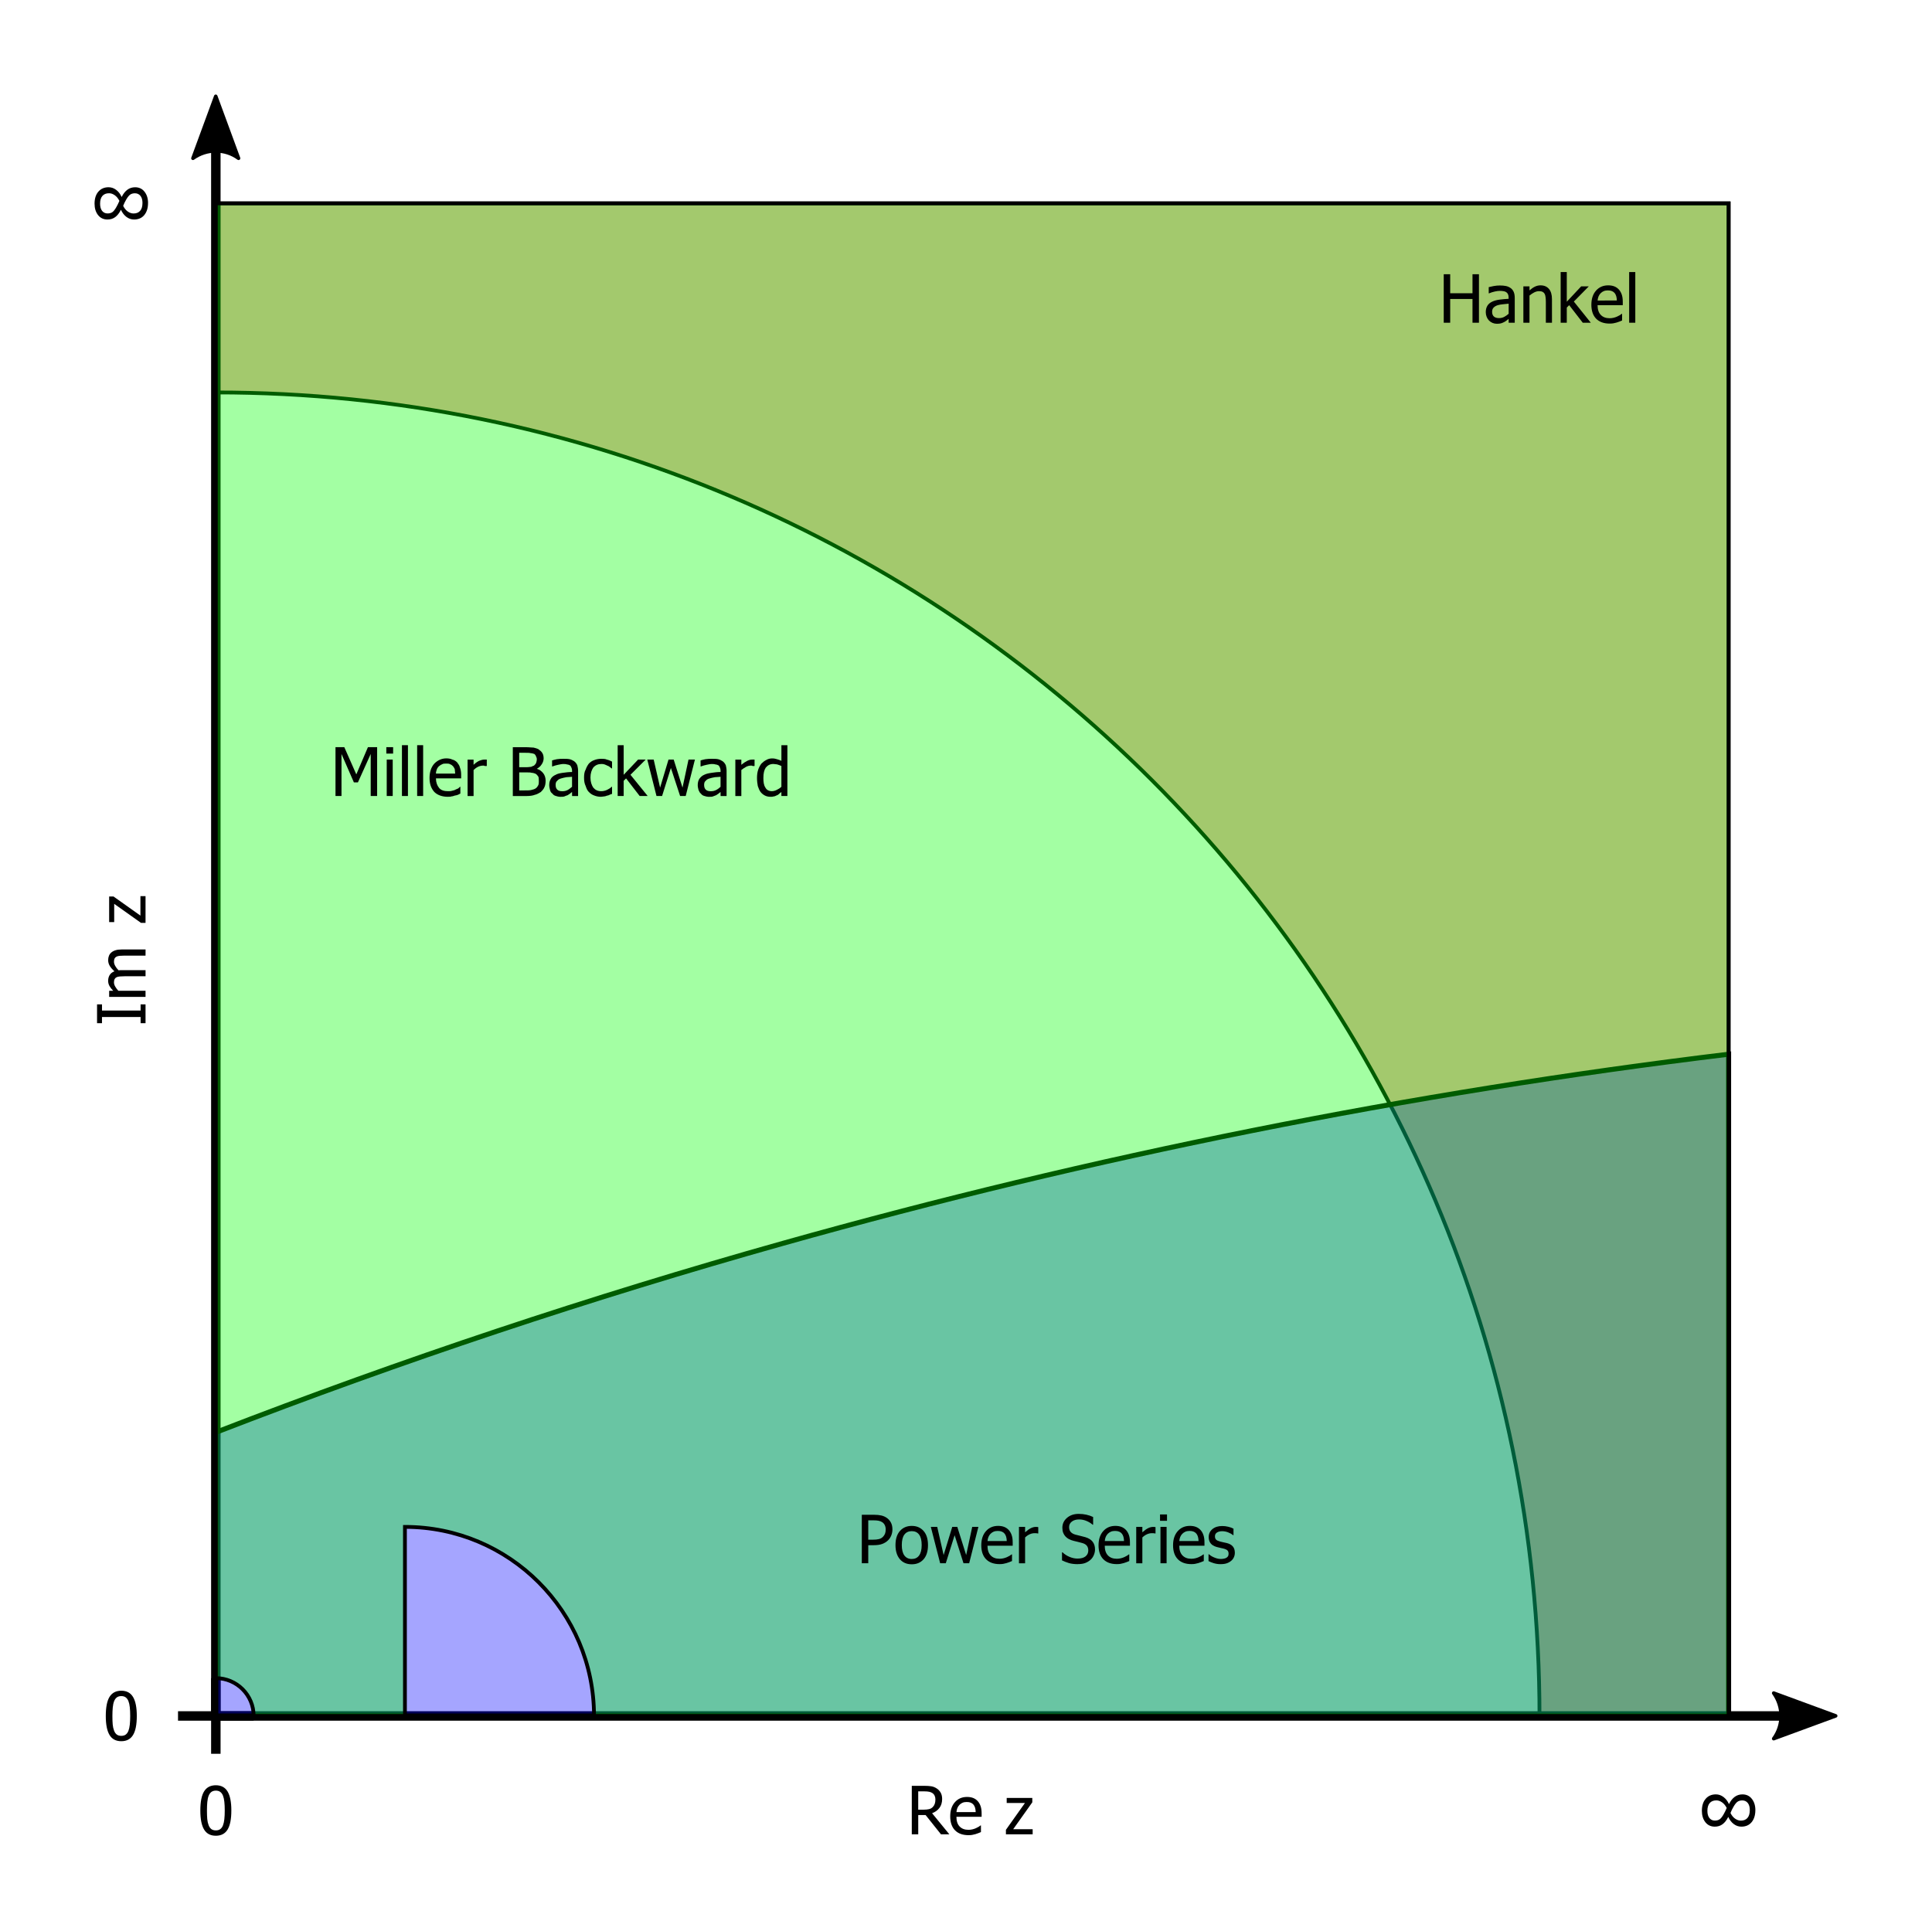
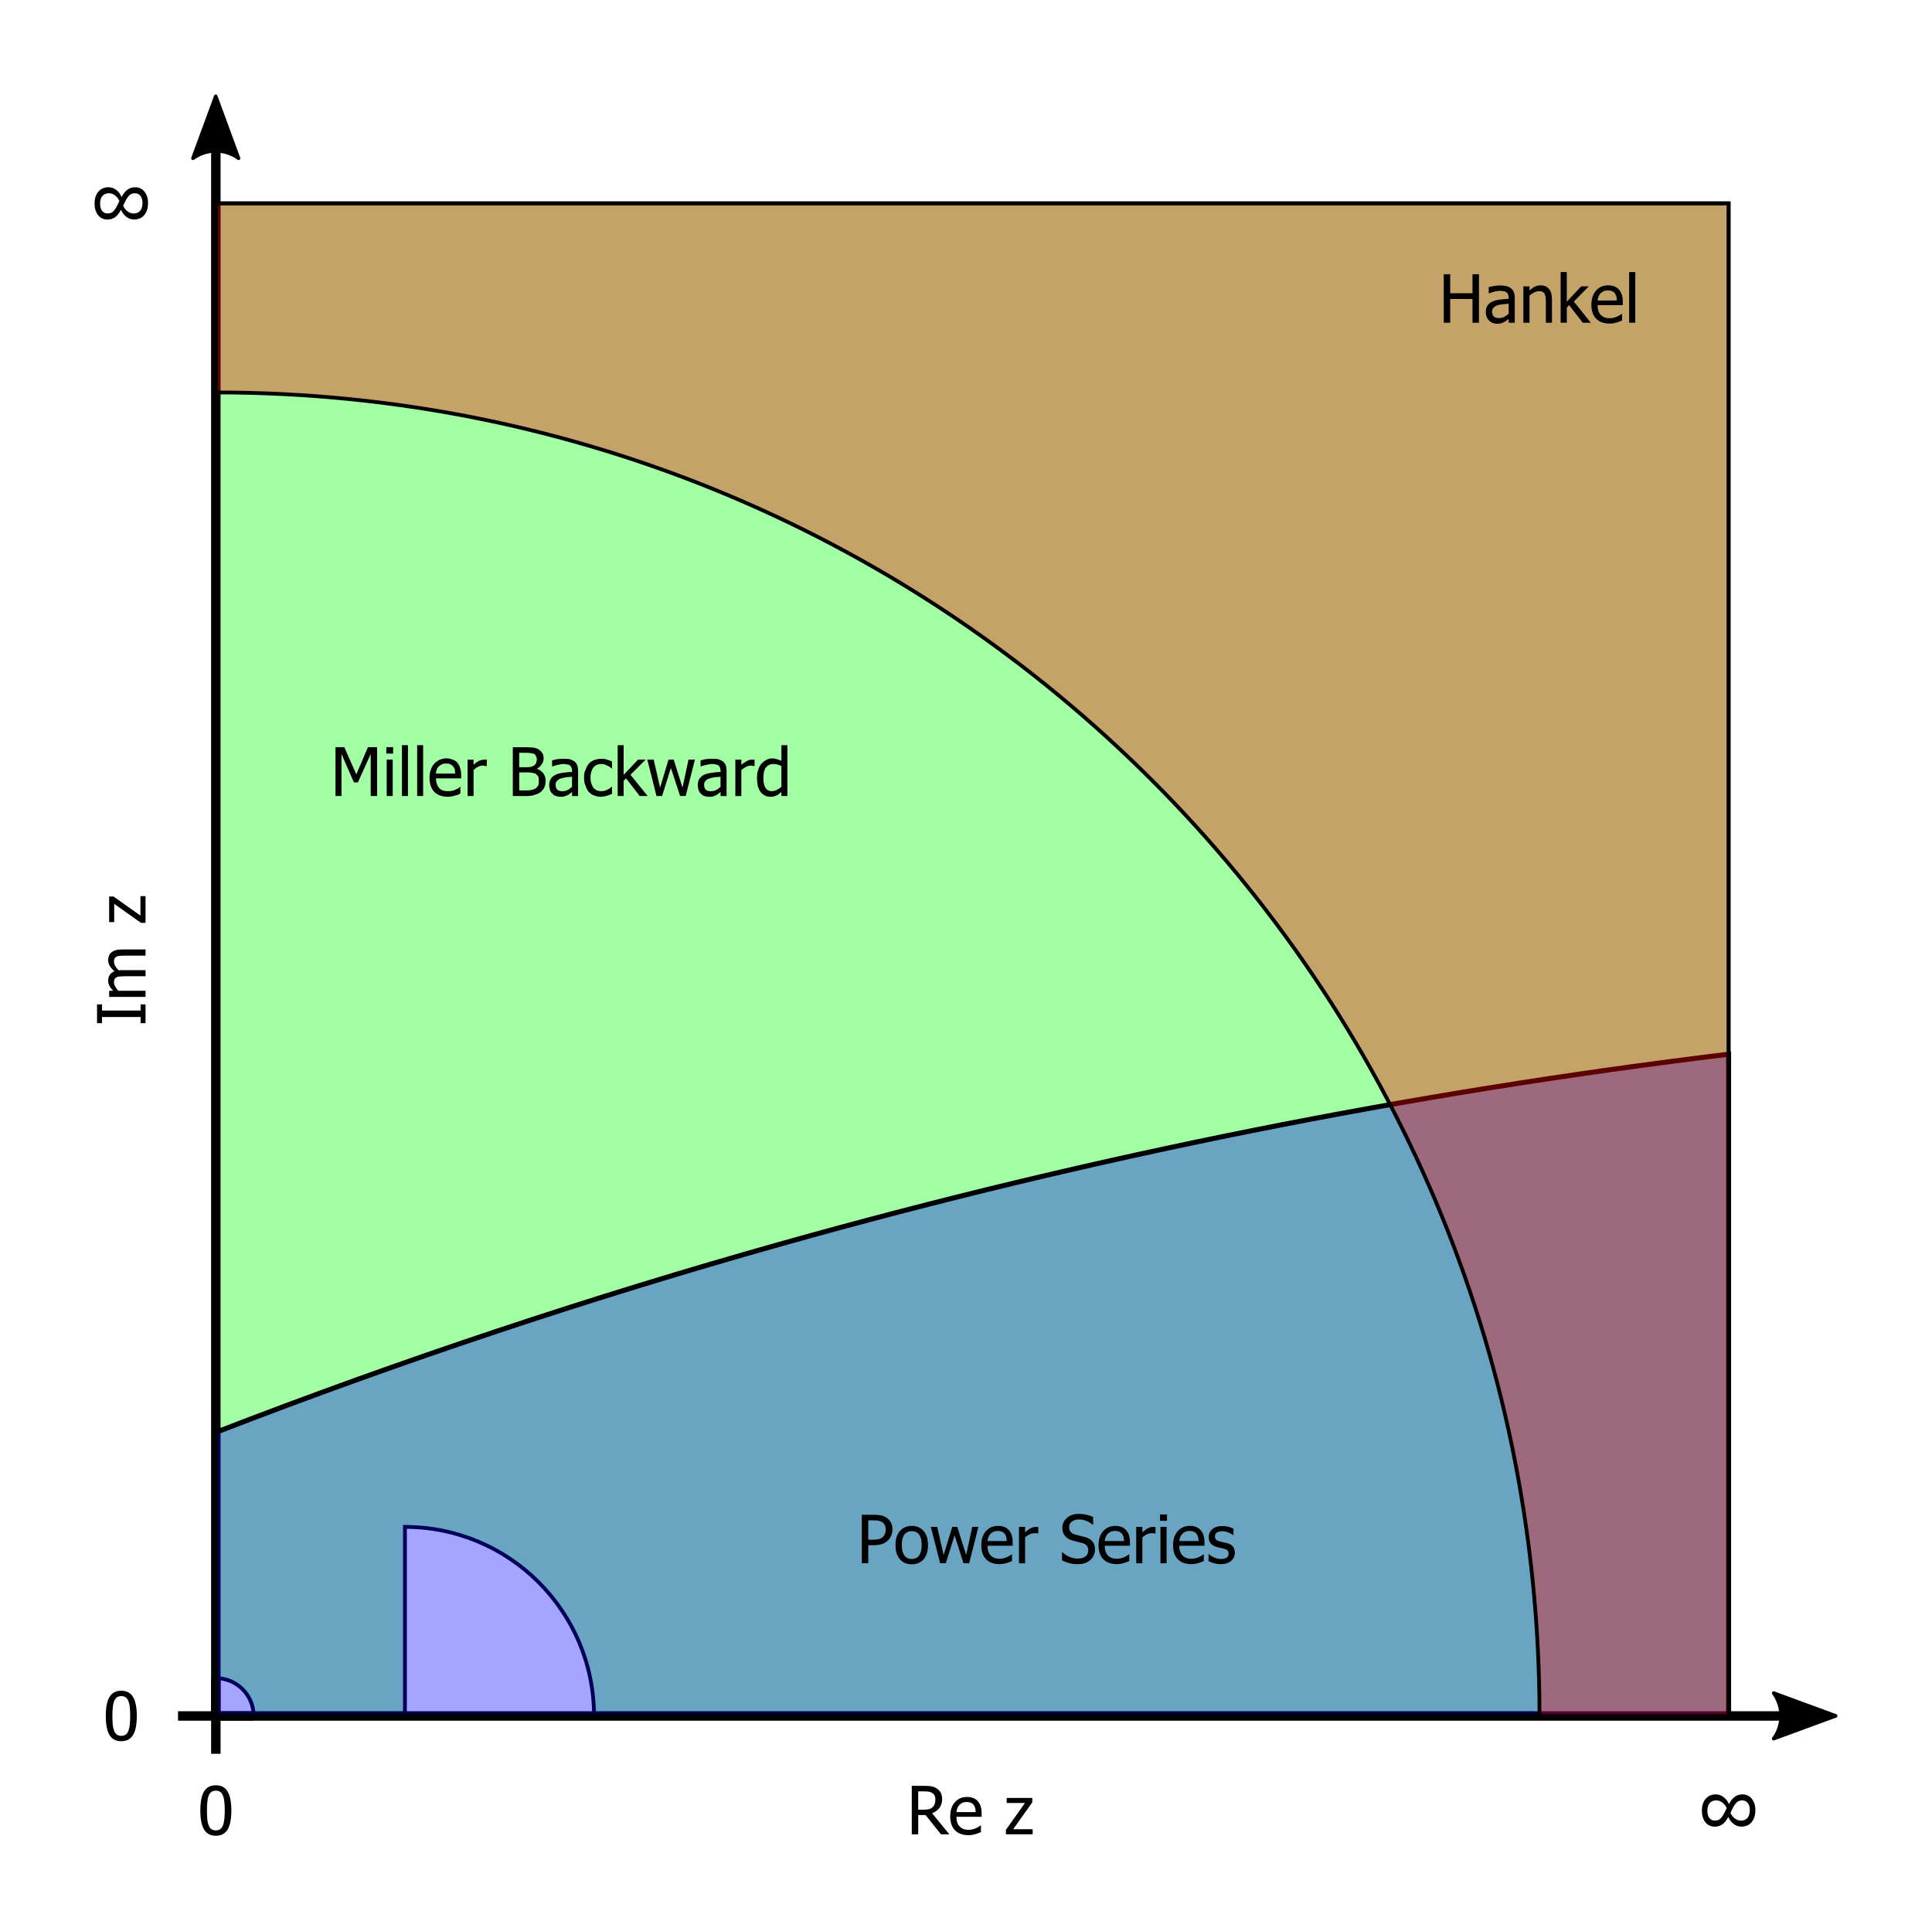
<svg xmlns="http://www.w3.org/2000/svg" width="102.17mm" height="102.091mm" viewBox="0 0 102.17 102.091" version="1.1" id="svg8">
  <defs id="defs2">
    <marker orient="auto" refY="0" refX="0" id="Arrow2Mend" style="overflow:visible">
      <path id="path4780" style="fill:#000000;fill-opacity:1;fill-rule:evenodd;stroke:#000000;stroke-width:0.625;stroke-linejoin:round;stroke-opacity:1" d="M 8.719,4.034 -2.207,0.016 8.719,-4.002 c -1.745,2.372 -1.735,5.617 -6e-7,8.035 z" transform="scale(-0.6)" />
    </marker>
    <marker orient="auto" refY="0" refX="0" id="Arrow2Mend-6" style="overflow:visible">
      <path id="path4780-6" style="fill:#000000;fill-opacity:1;fill-rule:evenodd;stroke:#000000;stroke-width:0.625;stroke-linejoin:round;stroke-opacity:1" d="M 8.719,4.034 -2.207,0.016 8.719,-4.002 c -1.745,2.372 -1.735,5.617 -6e-7,8.035 z" transform="scale(-0.6)" />
    </marker>
    <pattern y="0" x="0" height="6" width="6" patternUnits="userSpaceOnUse" id="EMFhbasepattern" />
  </defs>
  <g id="layer1" transform="translate(1.414212,3.755918)">
-     <path style="fill:#ffaaaa;fill-opacity:1;stroke:#000000;stroke-width:0.756;stroke-linecap:butt;stroke-linejoin:miter;stroke-miterlimit:4;stroke-dasharray:none;stroke-dashoffset:0;stroke-opacity:1" d="M 37.795,26.457 V 64.252 A 264.567,264.567 0 0 1 302.361,328.818 H 340.158 V 26.457 Z" transform="scale(0.2645833)" id="rect4749" />
+     <path style="fill:#00ff00;fill-opacity:0.361;stroke:#000000;stroke-width:0.756;stroke-linecap:butt;stroke-linejoin:miter;stroke-miterlimit:4;stroke-dasharray:none;stroke-dashoffset:0;stroke-opacity:1" d="M 43.141 40.652 L 43.141 335.455 A 7.559 7.559 0 0 1 50.699 343.014 L 80.936 343.014 L 80.936 305.219 A 37.795 37.795 0 0 1 118.73 343.014 L 345.502 343.014 L 345.502 40.652 L 43.141 40.652 z " transform="matrix(0.2645833,0,0,0.2645833,-1.414212,-3.755918)" id="rect4789" />
    <path style="fill:none;stroke:#000000;stroke-width:0.5;stroke-linecap:butt;stroke-linejoin:miter;stroke-miterlimit:4;stroke-dasharray:none;stroke-opacity:1;marker-end:url(#Arrow2Mend)" d="M 10,87 H 95" id="path4751" />
    <path style="fill:none;stroke:#000000;stroke-width:0.5;stroke-linecap:butt;stroke-linejoin:miter;stroke-miterlimit:4;stroke-dasharray:none;stroke-opacity:1;marker-end:url(#Arrow2Mend-6)" d="M 10,87 V 2" id="path4751-0" />
    <path style="fill:none;stroke:#000000;stroke-width:0.5;stroke-linecap:butt;stroke-linejoin:miter;stroke-miterlimit:4;stroke-dasharray:none;stroke-opacity:1" d="m 10,85 v 4" id="path5288" />
    <path style="fill:none;stroke:#000000;stroke-width:0.5;stroke-linecap:butt;stroke-linejoin:miter;stroke-miterlimit:4;stroke-dasharray:none;stroke-opacity:1" d="M 12,87 H 8" id="path5290" />
    <g aria-label="0" style="font-style:normal;font-variant:normal;font-weight:normal;font-stretch:normal;font-size:3.528px;line-height:1.25;font-family:Tahoma;-inkscape-font-specification:Tahoma;letter-spacing:0px;word-spacing:0px;fill:#000000;fill-opacity:1;stroke:none;stroke-width:0.265" id="text5294">
      <path d="m 10.82,91.998 q 0,0.691 -0.202,1.015 Q 10.419,93.335 10,93.335 q -0.424,0 -0.622,-0.329 -0.198,-0.329 -0.198,-1.004 0,-0.694 0.2,-1.015 Q 9.581,90.665 10,90.665 q 0.424,0 0.622,0.332 0.198,0.332 0.198,1.001 z m -0.441,0.782 q 0.05,-0.127 0.071,-0.322 0.021,-0.195 0.021,-0.46 0,-0.264 -0.021,-0.458 -0.021,-0.195 -0.072,-0.324 -0.052,-0.131 -0.143,-0.198 -0.09,-0.069 -0.234,-0.069 -0.143,0 -0.236,0.069 -0.091,0.067 -0.145,0.202 -0.052,0.131 -0.071,0.331 -0.019,0.2 -0.019,0.451 0,0.269 0.016,0.45 0.017,0.181 0.072,0.324 0.05,0.133 0.141,0.205 0.093,0.071 0.241,0.071 0.143,0 0.234,-0.067 0.093,-0.069 0.145,-0.203 z" style="stroke-width:0.265" id="path5387" />
    </g>
    <g aria-label="0" style="font-style:normal;font-variant:normal;font-weight:normal;font-stretch:normal;font-size:3.528px;line-height:1.25;font-family:Tahoma;-inkscape-font-specification:Tahoma;letter-spacing:0px;word-spacing:0px;fill:#000000;fill-opacity:1;stroke:none;stroke-width:0.265" id="text5294-1">
      <path d="m 5.82,86.998 q 0,0.691 -0.202,1.015 -0.2,0.322 -0.618,0.322 -0.424,0 -0.622,-0.329 -0.198,-0.329 -0.198,-1.004 0,-0.694 0.2,-1.015 0.202,-0.322 0.62,-0.322 0.424,0 0.622,0.332 0.198,0.332 0.198,1.001 z m -0.441,0.782 q 0.05,-0.127 0.071,-0.322 0.021,-0.195 0.021,-0.46 0,-0.264 -0.021,-0.458 -0.021,-0.195 -0.072,-0.324 -0.052,-0.131 -0.143,-0.198 -0.09,-0.069 -0.234,-0.069 -0.143,0 -0.236,0.069 -0.091,0.067 -0.145,0.202 -0.052,0.131 -0.071,0.331 -0.019,0.2 -0.019,0.451 0,0.269 0.016,0.45 0.017,0.181 0.072,0.324 0.05,0.133 0.141,0.205 0.093,0.071 0.241,0.071 0.143,0 0.234,-0.067 0.093,-0.069 0.145,-0.203 z" style="stroke-width:0.265" id="path5384" />
    </g>
    <g aria-label="Re z" style="font-style:normal;font-variant:normal;font-weight:normal;font-stretch:normal;font-size:3.528px;line-height:1.25;font-family:Tahoma;-inkscape-font-specification:Tahoma;letter-spacing:0px;word-spacing:0px;fill:#000000;fill-opacity:1;stroke:none;stroke-width:0.265" id="text5316">
      <path d="m 48.79,93.26 h -0.443 l -0.813,-1.02 h -0.389 v 1.02 h -0.341 v -2.565 h 0.661 q 0.22,0 0.369,0.024 0.15,0.024 0.284,0.112 0.134,0.086 0.212,0.222 0.079,0.136 0.079,0.338 0,0.282 -0.143,0.472 -0.143,0.189 -0.389,0.281 z m -0.737,-1.843 q 0,-0.112 -0.04,-0.198 Q 47.973,91.131 47.891,91.076 47.818,91.028 47.722,91.009 47.625,90.988 47.482,90.988 h -0.338 v 0.968 h 0.3 q 0.146,0 0.264,-0.026 0.117,-0.026 0.2,-0.107 0.074,-0.072 0.109,-0.172 0.036,-0.1 0.036,-0.234 z" style="stroke-width:0.265" id="path5377" />
      <path d="m 49.804,93.305 q -0.46,0 -0.715,-0.258 -0.253,-0.26 -0.253,-0.737 0,-0.47 0.246,-0.748 0.246,-0.279 0.644,-0.279 0.179,0 0.317,0.052 0.138,0.052 0.241,0.162 0.103,0.11 0.158,0.27 0.055,0.158 0.055,0.389 v 0.176 h -1.333 q 0,0.336 0.169,0.513 0.169,0.177 0.467,0.177 0.107,0 0.208,-0.024 0.103,-0.024 0.186,-0.062 0.088,-0.04 0.148,-0.076 0.06,-0.038 0.1,-0.071 h 0.019 v 0.353 q -0.057,0.022 -0.141,0.057 -0.084,0.033 -0.152,0.052 -0.095,0.026 -0.172,0.04 -0.076,0.014 -0.193,0.014 z m 0.379,-1.221 q -0.003,-0.131 -0.031,-0.226 -0.028,-0.095 -0.079,-0.16 -0.057,-0.072 -0.146,-0.11 -0.088,-0.038 -0.219,-0.038 -0.129,0 -0.22,0.04 -0.09,0.038 -0.164,0.112 -0.072,0.076 -0.11,0.169 -0.038,0.091 -0.048,0.214 z" style="stroke-width:0.265" id="path5379" />
      <path d="m 53.196,93.26 h -1.414 v -0.239 l 1.006,-1.418 h -0.965 v -0.267 h 1.354 v 0.231 L 52.166,92.99 h 1.03 z" style="stroke-width:0.265" id="path5381" />
    </g>
    <g aria-label="Im z" transform="rotate(-90)" style="font-style:normal;font-variant:normal;font-weight:normal;font-stretch:normal;font-size:3.528px;line-height:1.25;font-family:Tahoma;-inkscape-font-specification:Tahoma;letter-spacing:0px;word-spacing:0px;fill:#000000;fill-opacity:1;stroke:none;stroke-width:0.265" id="text5320">
      <path d="M -49.364,6.282 H -50.36 V 6.021 h 0.327 V 3.979 H -50.36 V 3.718 h 0.996 v 0.262 h -0.327 v 2.041 h 0.327 z" style="stroke-width:0.265" id="path5370" />
      <path d="M -46.786,6.282 V 5.17 q 0,-0.133 -0.01,-0.245 -0.01,-0.114 -0.043,-0.177 -0.034,-0.069 -0.098,-0.102 -0.064,-0.033 -0.172,-0.033 -0.1,0 -0.215,0.062 -0.114,0.06 -0.236,0.176 0.002,0.029 0.003,0.071 0.003,0.04 0.003,0.095 v 1.266 h -0.324 V 5.17 q 0,-0.133 -0.01,-0.245 -0.01,-0.114 -0.043,-0.177 -0.034,-0.069 -0.098,-0.102 -0.064,-0.033 -0.172,-0.033 -0.105,0 -0.22,0.065 -0.115,0.065 -0.224,0.167 v 1.437 h -0.324 V 4.358 h 0.324 V 4.572 q 0.127,-0.127 0.251,-0.196 0.126,-0.071 0.276,-0.071 0.171,0 0.301,0.078 0.133,0.078 0.202,0.255 0.146,-0.164 0.286,-0.248 0.14,-0.084 0.303,-0.084 0.124,0 0.226,0.04 0.102,0.038 0.177,0.124 0.078,0.088 0.119,0.219 0.043,0.131 0.043,0.329 v 1.266 z" style="stroke-width:0.265" id="path5372" />
      <path d="m -43.64,6.282 h -1.414 V 6.043 l 1.006,-1.418 h -0.965 V 4.358 h 1.354 v 0.231 l -1.011,1.423 h 1.03 z" style="stroke-width:0.265" id="path5374" />
    </g>
    <g aria-label="∞" style="font-style:normal;font-variant:normal;font-weight:normal;font-stretch:normal;font-size:3.528px;line-height:1.25;font-family:Tahoma;-inkscape-font-specification:Tahoma;letter-spacing:0px;word-spacing:0px;fill:#000000;fill-opacity:1;stroke:none;stroke-width:0.265" id="text5324">
      <path d="m 91.414,91.982 q 0,0.394 -0.196,0.634 -0.195,0.238 -0.544,0.238 -0.219,0 -0.403,-0.138 -0.184,-0.14 -0.289,-0.377 -0.133,0.264 -0.305,0.389 -0.171,0.126 -0.407,0.126 -0.314,0 -0.5,-0.236 -0.184,-0.236 -0.184,-0.599 0,-0.407 0.202,-0.639 0.203,-0.233 0.539,-0.233 0.219,0 0.403,0.14 0.184,0.138 0.289,0.376 0.129,-0.258 0.305,-0.386 0.176,-0.129 0.407,-0.129 0.314,0 0.498,0.236 0.186,0.236 0.186,0.599 z m -1.514,-0.114 q -0.103,-0.202 -0.25,-0.301 -0.145,-0.102 -0.3,-0.102 -0.226,0 -0.35,0.141 -0.122,0.141 -0.122,0.412 0,0.245 0.107,0.381 0.109,0.134 0.289,0.134 0.146,0 0.246,-0.064 0.1,-0.065 0.214,-0.265 0.043,-0.076 0.084,-0.158 0.043,-0.083 0.081,-0.177 z m 1.221,0.114 q 0,-0.248 -0.109,-0.381 -0.109,-0.134 -0.288,-0.134 -0.152,0 -0.25,0.067 -0.098,0.067 -0.212,0.262 -0.057,0.095 -0.091,0.169 -0.033,0.072 -0.072,0.167 0.1,0.2 0.246,0.301 0.148,0.102 0.303,0.102 0.226,0 0.348,-0.14 0.124,-0.141 0.124,-0.413 z" style="stroke-width:0.265" id="path5367" />
    </g>
    <g aria-label="∞" style="font-style:normal;font-variant:normal;font-weight:normal;font-stretch:normal;font-size:3.528px;line-height:1.25;font-family:Tahoma;-inkscape-font-specification:Tahoma;letter-spacing:0px;word-spacing:0px;fill:#000000;fill-opacity:1;stroke:none;stroke-width:0.265" id="text5324-4">
      <path d="m 6.414,6.982 q 0,0.394 -0.196,0.634 -0.195,0.238 -0.544,0.238 -0.219,0 -0.403,-0.138 -0.184,-0.14 -0.289,-0.377 -0.133,0.264 -0.305,0.389 -0.171,0.126 -0.407,0.126 -0.314,0 -0.5,-0.236 -0.184,-0.236 -0.184,-0.599 0,-0.407 0.202,-0.639 0.203,-0.233 0.539,-0.233 0.219,0 0.403,0.14 0.184,0.138 0.289,0.376 0.129,-0.258 0.305,-0.386 0.176,-0.129 0.407,-0.129 0.314,0 0.498,0.236 0.186,0.236 0.186,0.599 z M 4.9,6.868 Q 4.797,6.667 4.65,6.567 4.506,6.465 4.351,6.465 q -0.226,0 -0.35,0.141 -0.122,0.141 -0.122,0.412 0,0.245 0.107,0.381 0.109,0.134 0.289,0.134 0.146,0 0.246,-0.064 0.1,-0.065 0.214,-0.265 0.043,-0.076 0.084,-0.158 0.043,-0.083 0.081,-0.177 z m 1.221,0.114 q 0,-0.248 -0.109,-0.381 -0.109,-0.134 -0.288,-0.134 -0.152,0 -0.25,0.067 -0.098,0.067 -0.212,0.262 -0.057,0.095 -0.091,0.169 -0.033,0.072 -0.072,0.167 0.1,0.2 0.246,0.301 0.148,0.102 0.303,0.102 0.226,0 0.348,-0.14 0.124,-0.141 0.124,-0.413 z" style="stroke-width:0.265" id="path5364" />
    </g>
    <path style="fill:#0000ff;fill-opacity:0.353;stroke:#000000;stroke-width:0.265px;stroke-linecap:butt;stroke-linejoin:miter;stroke-opacity:1" d="M 90,87 H 10 v -15 c 9.834,-3.807 19.849,-7.145 30,-10 16.378,-4.606 33.11,-7.953 50,-10 z" id="path5400" />
-     <path style="fill:#00ff00;fill-opacity:0.361;stroke:#000000;stroke-width:0.756;stroke-linecap:butt;stroke-linejoin:miter;stroke-miterlimit:4;stroke-dasharray:none;stroke-dashoffset:0;stroke-opacity:1" d="M 43.141 40.652 L 43.141 335.455 A 7.559 7.559 0 0 1 50.699 343.014 L 80.936 343.014 L 80.936 305.219 A 37.795 37.795 0 0 1 118.73 343.014 L 345.502 343.014 L 345.502 40.652 L 43.141 40.652 z " transform="matrix(0.2645833,0,0,0.2645833,-1.414212,-3.755918)" id="rect4789" />
-     <g aria-label="Hankel" style="font-style:normal;font-variant:normal;font-weight:normal;font-stretch:normal;font-size:3.528px;line-height:1.25;font-family:Tahoma;-inkscape-font-specification:Tahoma;letter-spacing:0px;word-spacing:0px;fill:#000000;fill-opacity:1;stroke:none;stroke-width:0.265" id="text5349">
-       <path d="m 76.797,13.313 h -0.341 v -1.256 h -1.18 v 1.256 h -0.341 v -2.565 h 0.341 v 1.006 h 1.18 v -1.006 h 0.341 z" style="stroke-width:0.265" id="path5351" />
-       <path d="m 78.368,12.84 v -0.534 q -0.115,0.01 -0.293,0.029 -0.176,0.017 -0.284,0.05 -0.129,0.04 -0.214,0.122 -0.084,0.081 -0.084,0.227 0,0.165 0.093,0.25 0.093,0.084 0.272,0.084 0.153,0 0.277,-0.065 0.124,-0.067 0.233,-0.164 z m 0,0.269 q -0.04,0.029 -0.107,0.083 -0.065,0.052 -0.127,0.083 -0.086,0.045 -0.167,0.069 -0.079,0.024 -0.224,0.024 -0.119,0 -0.226,-0.045 -0.107,-0.045 -0.188,-0.126 -0.078,-0.079 -0.124,-0.195 -0.047,-0.117 -0.047,-0.246 0,-0.2 0.084,-0.339 0.084,-0.141 0.267,-0.224 0.162,-0.074 0.382,-0.102 0.22,-0.029 0.475,-0.043 v -0.062 q 0,-0.114 -0.034,-0.183 -0.034,-0.071 -0.096,-0.109 -0.062,-0.04 -0.152,-0.052 -0.09,-0.014 -0.184,-0.014 -0.112,0 -0.264,0.034 -0.152,0.033 -0.303,0.096 h -0.019 V 11.431 q 0.09,-0.026 0.257,-0.057 0.167,-0.031 0.331,-0.031 0.198,0 0.334,0.031 0.136,0.031 0.245,0.112 0.105,0.079 0.157,0.205 0.052,0.126 0.052,0.307 v 1.316 h -0.322 z" style="stroke-width:0.265" id="path5353" />
-       <path d="m 80.659,13.313 h -0.324 v -1.096 q 0,-0.133 -0.014,-0.246 -0.012,-0.115 -0.048,-0.184 -0.04,-0.072 -0.11,-0.107 -0.071,-0.036 -0.193,-0.036 -0.121,0 -0.25,0.065 -0.127,0.064 -0.25,0.167 v 1.437 h -0.324 v -1.924 h 0.324 v 0.214 q 0.145,-0.129 0.286,-0.198 0.141,-0.069 0.298,-0.069 0.284,0 0.444,0.188 0.16,0.186 0.16,0.541 z" style="stroke-width:0.265" id="path5355" />
-       <path d="m 82.712,13.313 h -0.425 l -0.718,-0.928 -0.127,0.124 v 0.804 h -0.324 v -2.68 h 0.324 v 1.569 l 0.761,-0.813 h 0.403 l -0.791,0.804 z" style="stroke-width:0.265" id="path5357" />
-       <path d="m 83.71,13.358 q -0.46,0 -0.715,-0.258 -0.253,-0.26 -0.253,-0.737 0,-0.47 0.246,-0.748 0.246,-0.279 0.644,-0.279 0.179,0 0.317,0.052 0.138,0.052 0.241,0.162 0.103,0.11 0.158,0.27 0.055,0.158 0.055,0.389 v 0.176 h -1.333 q 0,0.336 0.169,0.513 0.169,0.177 0.467,0.177 0.107,0 0.208,-0.024 0.103,-0.024 0.186,-0.062 0.088,-0.04 0.148,-0.076 0.06,-0.038 0.1,-0.071 h 0.019 v 0.353 q -0.057,0.022 -0.141,0.057 -0.084,0.033 -0.152,0.052 -0.095,0.026 -0.172,0.04 -0.076,0.014 -0.193,0.014 z m 0.379,-1.221 q -0.003,-0.131 -0.031,-0.226 -0.028,-0.095 -0.079,-0.16 -0.057,-0.072 -0.146,-0.11 -0.088,-0.038 -0.219,-0.038 -0.129,0 -0.22,0.04 -0.09,0.038 -0.164,0.112 -0.072,0.076 -0.11,0.169 -0.038,0.091 -0.048,0.214 z" style="stroke-width:0.265" id="path5359" />
-       <path d="m 85.065,13.313 h -0.324 v -2.68 h 0.324 z" style="stroke-width:0.265" id="path5361" />
-     </g>
    <path id="path4797" d="m 18.529,38.344 h -0.339 v -2.222 l -0.677,1.503 H 17.301 l -0.656,-1.503 v 2.222 H 16.328 v -2.582 h 0.466 l 0.635,1.439 0.614,-1.439 h 0.487 z" style="fill:#000000;fill-opacity:1;fill-rule:nonzero;stroke:none;stroke-width:0.265" />
    <path id="path4799" d="M 19.354,38.344 H 19.037 V 36.418 h 0.317 z m 0.021,-2.244 H 19.016 v -0.339 h 0.36 z" style="fill:#000000;fill-opacity:1;fill-rule:nonzero;stroke:none;stroke-width:0.265" />
    <path id="path4801" d="m 20.159,38.344 h -0.317 v -2.688 h 0.317 z" style="fill:#000000;fill-opacity:1;fill-rule:nonzero;stroke:none;stroke-width:0.265" />
    <path id="path4803" d="m 20.963,38.344 h -0.317 v -2.688 h 0.317 z" style="fill:#000000;fill-opacity:1;fill-rule:nonzero;stroke:none;stroke-width:0.265" />
    <path id="path4805" d="m 22.275,38.386 c -0.296,0 -0.55,-0.085 -0.72,-0.254 -0.169,-0.19 -0.254,-0.423 -0.254,-0.741 0,-0.317 0.085,-0.571 0.254,-0.762 0.169,-0.169 0.381,-0.275 0.635,-0.275 0.127,0 0.233,0.021 0.317,0.064 0.106,0.021 0.19,0.085 0.254,0.148 0.064,0.085 0.127,0.169 0.148,0.275 0.042,0.106 0.064,0.233 0.064,0.381 v 0.19 h -1.333 c 0,0.212 0.064,0.381 0.169,0.508 0.106,0.127 0.275,0.169 0.466,0.169 0.064,0 0.148,0 0.212,-0.021 0.064,-0.021 0.127,-0.021 0.19,-0.064 0.042,-0.021 0.106,-0.042 0.148,-0.064 0.021,-0.021 0.064,-0.064 0.085,-0.085 h 0.021 v 0.36 c -0.042,0.021 -0.085,0.042 -0.127,0.064 -0.064,0.021 -0.127,0.042 -0.169,0.042 -0.064,0.021 -0.106,0.042 -0.169,0.042 -0.042,0.021 -0.106,0.021 -0.19,0.021 z m 0.381,-1.228 c 0,-0.085 -0.021,-0.169 -0.021,-0.233 -0.021,-0.064 -0.064,-0.106 -0.085,-0.148 -0.042,-0.042 -0.085,-0.085 -0.148,-0.106 -0.064,-0.042 -0.127,-0.042 -0.212,-0.042 -0.106,0 -0.169,0 -0.233,0.042 -0.064,0.021 -0.106,0.064 -0.169,0.106 -0.042,0.042 -0.085,0.106 -0.106,0.169 -0.021,0.064 -0.042,0.127 -0.042,0.212 z" style="fill:#000000;fill-opacity:1;fill-rule:nonzero;stroke:none;stroke-width:0.265" />
    <path id="path4807" d="m 24.329,36.757 h -0.021 c -0.021,0 -0.042,0 -0.085,0 -0.021,-0.021 -0.064,-0.021 -0.085,-0.021 -0.085,0 -0.19,0.021 -0.275,0.064 -0.085,0.042 -0.169,0.106 -0.233,0.169 v 1.376 h -0.317 v -1.926 h 0.317 v 0.275 c 0.106,-0.106 0.212,-0.169 0.296,-0.212 0.106,-0.042 0.19,-0.064 0.275,-0.064 0.021,0 0.042,0 0.064,0 0.021,0 0.042,0 0.064,0 z" style="fill:#000000;fill-opacity:1;fill-rule:nonzero;stroke:none;stroke-width:0.265" />
    <path id="path4809" d="m 27.44,37.54 c 0,0.127 -0.021,0.254 -0.064,0.339 -0.042,0.106 -0.127,0.19 -0.19,0.254 -0.106,0.064 -0.212,0.127 -0.317,0.148 -0.106,0.042 -0.254,0.064 -0.423,0.064 h -0.741 v -2.582 h 0.677 c 0.19,0 0.317,0.021 0.423,0.021 0.085,0.021 0.169,0.042 0.254,0.085 0.085,0.064 0.169,0.127 0.212,0.212 0.042,0.064 0.064,0.169 0.064,0.275 0,0.106 -0.042,0.233 -0.106,0.317 -0.064,0.106 -0.148,0.169 -0.254,0.233 v 0 c 0.148,0.042 0.254,0.127 0.339,0.233 0.085,0.106 0.127,0.254 0.127,0.402 z m -0.466,-1.143 c 0,-0.064 -0.021,-0.106 -0.042,-0.148 -0.021,-0.064 -0.042,-0.085 -0.085,-0.127 -0.064,-0.021 -0.127,-0.042 -0.19,-0.042 -0.064,-0.021 -0.169,-0.021 -0.275,-0.021 h -0.339 v 0.762 h 0.381 c 0.127,0 0.19,-0.021 0.254,-0.021 0.042,-0.021 0.085,-0.042 0.148,-0.064 0.042,-0.042 0.085,-0.085 0.106,-0.127 0.021,-0.064 0.042,-0.127 0.042,-0.212 z m 0.106,1.164 c 0,-0.085 0,-0.169 -0.021,-0.233 -0.042,-0.064 -0.085,-0.127 -0.169,-0.169 -0.064,-0.021 -0.127,-0.042 -0.19,-0.042 -0.064,-0.021 -0.148,-0.021 -0.275,-0.021 h -0.381 v 0.952 h 0.275 c 0.148,0 0.275,0 0.36,-0.021 0.085,-0.021 0.169,-0.042 0.233,-0.085 0.064,-0.042 0.106,-0.106 0.127,-0.148 0.042,-0.064 0.042,-0.148 0.042,-0.233 z" style="fill:#000000;fill-opacity:1;fill-rule:nonzero;stroke:none;stroke-width:0.265" />
    <path id="path4811" d="M 28.837,37.857 V 37.328 c -0.085,0 -0.169,0.021 -0.296,0.021 -0.106,0.021 -0.212,0.042 -0.275,0.064 -0.085,0.021 -0.169,0.064 -0.212,0.127 -0.064,0.042 -0.085,0.127 -0.085,0.212 0,0.106 0.021,0.19 0.085,0.254 0.064,0.064 0.148,0.085 0.275,0.085 0.106,0 0.19,-0.021 0.275,-0.064 0.085,-0.042 0.148,-0.106 0.233,-0.169 z m 0,0.275 c -0.021,0.021 -0.064,0.042 -0.106,0.085 -0.042,0.021 -0.085,0.064 -0.127,0.085 -0.064,0.021 -0.127,0.042 -0.169,0.064 -0.064,0.021 -0.127,0.021 -0.233,0.021 -0.064,0 -0.148,-0.021 -0.212,-0.042 -0.085,-0.021 -0.148,-0.064 -0.19,-0.127 -0.064,-0.042 -0.106,-0.106 -0.127,-0.19 -0.021,-0.085 -0.042,-0.169 -0.042,-0.254 0,-0.127 0.021,-0.233 0.085,-0.339 0.042,-0.085 0.148,-0.169 0.254,-0.212 0.106,-0.064 0.233,-0.085 0.381,-0.106 0.148,-0.021 0.317,-0.042 0.487,-0.042 v -0.064 c 0,-0.085 -0.021,-0.148 -0.042,-0.19 -0.021,-0.042 -0.042,-0.085 -0.085,-0.106 -0.042,-0.021 -0.106,-0.042 -0.148,-0.042 -0.064,-0.021 -0.127,-0.021 -0.19,-0.021 -0.085,0 -0.169,0.021 -0.275,0.042 -0.085,0.021 -0.19,0.042 -0.296,0.085 h -0.021 v -0.317 c 0.064,-0.021 0.148,-0.042 0.254,-0.064 0.127,-0.021 0.233,-0.021 0.339,-0.021 0.127,0 0.233,0 0.339,0.021 0.085,0.021 0.169,0.064 0.233,0.106 0.085,0.064 0.127,0.127 0.169,0.212 0.021,0.085 0.042,0.19 0.042,0.296 v 1.333 h -0.317 z" style="fill:#000000;fill-opacity:1;fill-rule:nonzero;stroke:none;stroke-width:0.265" />
    <path id="path4813" d="m 30.382,38.386 c -0.127,0 -0.254,-0.021 -0.36,-0.064 -0.127,-0.042 -0.212,-0.106 -0.296,-0.19 -0.085,-0.085 -0.127,-0.19 -0.169,-0.317 -0.064,-0.127 -0.085,-0.275 -0.085,-0.444 0,-0.169 0.021,-0.317 0.085,-0.423 0.042,-0.127 0.106,-0.233 0.169,-0.317 0.085,-0.085 0.169,-0.148 0.296,-0.19 0.106,-0.042 0.233,-0.064 0.36,-0.064 0.106,0 0.212,0 0.296,0.042 0.106,0.021 0.19,0.064 0.275,0.106 v 0.36 h -0.021 c -0.021,-0.021 -0.064,-0.042 -0.085,-0.064 -0.042,-0.042 -0.085,-0.064 -0.148,-0.085 -0.042,-0.021 -0.085,-0.042 -0.148,-0.064 -0.064,-0.021 -0.127,-0.021 -0.169,-0.021 -0.169,0 -0.317,0.064 -0.423,0.19 -0.085,0.127 -0.148,0.296 -0.148,0.529 0,0.233 0.064,0.402 0.148,0.529 0.106,0.127 0.233,0.19 0.423,0.19 0.106,0 0.19,-0.021 0.296,-0.064 0.085,-0.042 0.169,-0.085 0.254,-0.169 h 0.021 v 0.381 c -0.042,0 -0.085,0.021 -0.127,0.042 -0.042,0.021 -0.085,0.042 -0.127,0.042 -0.064,0.021 -0.106,0.042 -0.148,0.042 -0.042,0 -0.106,0.021 -0.169,0.021 z" style="fill:#000000;fill-opacity:1;fill-rule:nonzero;stroke:none;stroke-width:0.265" />
    <path id="path4815" d="m 32.837,38.344 h -0.423 l -0.72,-0.931 -0.127,0.127 v 0.804 H 31.25 v -2.688 h 0.317 v 1.566 l 0.762,-0.804 h 0.402 l -0.804,0.804 z" style="fill:#000000;fill-opacity:1;fill-rule:nonzero;stroke:none;stroke-width:0.265" />
    <path id="path4817" d="m 35.335,36.418 -0.487,1.926 h -0.296 l -0.487,-1.482 -0.466,1.482 h -0.296 l -0.487,-1.926 h 0.339 l 0.339,1.482 0.444,-1.482 h 0.275 l 0.466,1.482 0.317,-1.482 z" style="fill:#000000;fill-opacity:1;fill-rule:nonzero;stroke:none;stroke-width:0.265" />
    <path id="path4819" d="M 36.69,37.857 V 37.328 c -0.085,0 -0.169,0.021 -0.296,0.021 -0.106,0.021 -0.212,0.042 -0.275,0.064 -0.085,0.021 -0.169,0.064 -0.212,0.127 -0.064,0.042 -0.085,0.127 -0.085,0.212 0,0.106 0.021,0.19 0.085,0.254 0.064,0.064 0.148,0.085 0.275,0.085 0.106,0 0.19,-0.021 0.275,-0.064 0.085,-0.042 0.169,-0.106 0.233,-0.169 z m 0,0.275 c -0.021,0.021 -0.064,0.042 -0.106,0.085 -0.042,0.021 -0.085,0.064 -0.127,0.085 -0.064,0.021 -0.106,0.042 -0.169,0.064 -0.042,0.021 -0.127,0.021 -0.233,0.021 -0.064,0 -0.148,-0.021 -0.212,-0.042 -0.085,-0.021 -0.148,-0.064 -0.19,-0.127 -0.064,-0.042 -0.085,-0.106 -0.127,-0.19 -0.021,-0.085 -0.042,-0.169 -0.042,-0.254 0,-0.127 0.021,-0.233 0.085,-0.339 0.064,-0.085 0.148,-0.169 0.254,-0.212 0.127,-0.064 0.254,-0.085 0.402,-0.106 0.127,-0.021 0.296,-0.042 0.466,-0.042 v -0.064 c 0,-0.085 -0.021,-0.148 -0.042,-0.19 -0.021,-0.042 -0.042,-0.085 -0.085,-0.106 -0.042,-0.021 -0.106,-0.042 -0.148,-0.042 -0.064,-0.021 -0.127,-0.021 -0.19,-0.021 -0.085,0 -0.169,0.021 -0.275,0.042 -0.085,0.021 -0.19,0.042 -0.296,0.085 h -0.021 v -0.317 c 0.064,-0.021 0.148,-0.042 0.254,-0.064 0.127,-0.021 0.233,-0.021 0.339,-0.021 0.127,0 0.254,0 0.339,0.021 0.085,0.021 0.169,0.064 0.233,0.106 0.085,0.064 0.127,0.127 0.169,0.212 0.021,0.085 0.042,0.19 0.042,0.296 v 1.333 h -0.317 z" style="fill:#000000;fill-opacity:1;fill-rule:nonzero;stroke:none;stroke-width:0.265" />
    <path id="path4821" d="m 38.489,36.757 h -0.021 c -0.021,0 -0.042,0 -0.085,0 -0.021,-0.021 -0.042,-0.021 -0.085,-0.021 -0.085,0 -0.169,0.021 -0.254,0.064 -0.085,0.042 -0.169,0.106 -0.254,0.169 v 1.376 h -0.317 v -1.926 h 0.317 v 0.275 c 0.127,-0.106 0.233,-0.169 0.317,-0.212 0.085,-0.042 0.169,-0.064 0.254,-0.064 0.021,0 0.064,0 0.064,0 0.021,0 0.042,0 0.064,0 z" style="fill:#000000;fill-opacity:1;fill-rule:nonzero;stroke:none;stroke-width:0.265" />
    <path id="path4823" d="m 40.225,38.344 h -0.317 v -0.212 c -0.064,0.042 -0.106,0.085 -0.127,0.106 -0.042,0.042 -0.085,0.064 -0.148,0.085 -0.042,0.021 -0.085,0.042 -0.127,0.042 -0.064,0.021 -0.106,0.021 -0.169,0.021 -0.106,0 -0.212,-0.021 -0.296,-0.064 -0.085,-0.042 -0.169,-0.106 -0.233,-0.19 -0.064,-0.085 -0.106,-0.19 -0.148,-0.317 -0.021,-0.127 -0.042,-0.254 -0.042,-0.423 0,-0.169 0.021,-0.317 0.064,-0.444 0.042,-0.127 0.106,-0.233 0.169,-0.317 0.085,-0.085 0.169,-0.148 0.254,-0.19 0.106,-0.064 0.212,-0.085 0.317,-0.085 0.106,0 0.19,0.021 0.254,0.042 0.064,0.021 0.148,0.042 0.233,0.085 v -0.825 h 0.317 z m -0.317,-0.487 v -1.101 c -0.085,-0.042 -0.169,-0.064 -0.233,-0.085 -0.064,0 -0.127,-0.021 -0.19,-0.021 -0.169,0 -0.296,0.064 -0.402,0.19 -0.085,0.127 -0.127,0.296 -0.127,0.55 0,0.212 0.021,0.381 0.106,0.508 0.064,0.127 0.19,0.19 0.339,0.19 0.085,0 0.169,-0.021 0.254,-0.064 0.085,-0.042 0.169,-0.085 0.254,-0.169 z" style="fill:#000000;fill-opacity:1;fill-rule:nonzero;stroke:none;stroke-width:0.265" />
    <g transform="translate(29.02387,50.6451)" aria-label="Power Series" style="font-style:normal;font-variant:normal;font-weight:normal;font-stretch:normal;font-size:3.528px;line-height:1.25;font-family:Tahoma;-inkscape-font-specification:Tahoma;letter-spacing:0px;word-spacing:0px;fill:#000000;fill-opacity:1;stroke:none;stroke-width:0.265" id="text5409">
      <path d="m 16.756,26.488 q 0,0.167 -0.06,0.317 -0.059,0.148 -0.164,0.253 -0.133,0.131 -0.312,0.198 -0.179,0.067 -0.453,0.067 h -0.289 v 0.956 h -0.341 v -2.565 h 0.644 q 0.227,0 0.388,0.038 0.16,0.038 0.282,0.122 0.143,0.098 0.224,0.25 0.081,0.15 0.081,0.363 z m -0.355,0.009 q 0,-0.133 -0.047,-0.231 -0.045,-0.098 -0.138,-0.16 -0.081,-0.053 -0.189,-0.076 -0.107,-0.022 -0.267,-0.022 h -0.282 v 1.025 H 15.71 q 0.207,0 0.334,-0.033 0.127,-0.034 0.212,-0.121 0.076,-0.078 0.11,-0.169 0.034,-0.091 0.034,-0.214 z" style="stroke-width:0.265;fill:#000000" id="path5411" />
      <path d="m 18.637,27.318 q 0,0.486 -0.234,0.751 -0.234,0.264 -0.624,0.264 -0.401,0 -0.632,-0.272 -0.229,-0.274 -0.229,-0.742 0,-0.482 0.236,-0.749 0.238,-0.267 0.625,-0.267 0.389,0 0.624,0.267 0.234,0.265 0.234,0.749 z m -0.334,0 q 0,-0.374 -0.136,-0.555 -0.136,-0.183 -0.388,-0.183 -0.253,0 -0.391,0.183 -0.136,0.181 -0.136,0.555 0,0.362 0.136,0.549 0.138,0.186 0.391,0.186 0.25,0 0.386,-0.183 0.138,-0.184 0.138,-0.553 z" style="stroke-width:0.265;fill:#000000" id="path5413" />
      <path d="m 21.302,26.355 -0.487,1.924 h -0.3 l -0.47,-1.483 -0.467,1.483 h -0.298 L 18.787,26.355 h 0.338 l 0.339,1.49 0.456,-1.49 h 0.267 l 0.469,1.49 0.32,-1.49 z" style="stroke-width:0.265;fill:#000000" id="path5415" />
      <path d="m 22.423,28.324 q -0.46,0 -0.715,-0.258 -0.253,-0.26 -0.253,-0.737 0,-0.47 0.246,-0.748 0.246,-0.279 0.644,-0.279 0.179,0 0.317,0.052 0.138,0.052 0.241,0.162 0.103,0.11 0.158,0.27 0.055,0.158 0.055,0.389 v 0.176 h -1.333 q 0,0.336 0.169,0.513 0.169,0.177 0.467,0.177 0.107,0 0.208,-0.024 0.103,-0.024 0.186,-0.062 0.088,-0.04 0.148,-0.076 0.06,-0.038 0.1,-0.071 h 0.019 v 0.353 q -0.057,0.022 -0.141,0.057 -0.084,0.033 -0.152,0.052 -0.095,0.026 -0.172,0.04 -0.076,0.014 -0.193,0.014 z m 0.379,-1.221 q -0.003,-0.131 -0.031,-0.226 -0.028,-0.095 -0.079,-0.16 -0.057,-0.072 -0.146,-0.11 -0.088,-0.038 -0.219,-0.038 -0.129,0 -0.22,0.04 -0.09,0.038 -0.164,0.112 -0.072,0.076 -0.11,0.169 -0.038,0.091 -0.048,0.214 z" style="stroke-width:0.265;fill:#000000" id="path5417" />
      <path d="m 24.468,26.703 h -0.017 q -0.036,-0.01 -0.078,-0.012 -0.04,-0.003 -0.096,-0.003 -0.131,0 -0.26,0.057 -0.129,0.057 -0.245,0.169 v 1.366 H 23.448 V 26.355 h 0.324 v 0.286 q 0.177,-0.157 0.308,-0.22 0.133,-0.065 0.257,-0.065 0.05,0 0.074,0.003 0.026,0.002 0.057,0.007 z" style="stroke-width:0.265;fill:#000000" id="path5419" />
      <path d="m 26.566,28.326 q -0.279,0 -0.475,-0.057 -0.195,-0.059 -0.367,-0.143 v -0.427 h 0.024 q 0.169,0.158 0.382,0.246 0.214,0.086 0.412,0.086 0.282,0 0.427,-0.117 0.145,-0.119 0.145,-0.312 0,-0.153 -0.076,-0.25 -0.076,-0.096 -0.241,-0.143 -0.119,-0.034 -0.217,-0.057 -0.098,-0.022 -0.246,-0.06 -0.133,-0.034 -0.238,-0.088 -0.105,-0.053 -0.186,-0.14 -0.079,-0.084 -0.124,-0.198 -0.043,-0.115 -0.043,-0.265 0,-0.312 0.243,-0.522 0.243,-0.212 0.62,-0.212 0.215,0 0.407,0.043 0.193,0.043 0.357,0.122 v 0.408 h -0.026 q -0.122,-0.112 -0.314,-0.195 -0.191,-0.084 -0.401,-0.084 -0.238,0 -0.384,0.112 -0.146,0.11 -0.146,0.291 0,0.164 0.086,0.26 0.086,0.096 0.25,0.141 0.109,0.029 0.265,0.067 0.157,0.036 0.26,0.067 0.265,0.081 0.388,0.245 0.122,0.164 0.122,0.403 0,0.15 -0.062,0.296 -0.06,0.146 -0.171,0.248 -0.124,0.112 -0.281,0.172 -0.155,0.06 -0.389,0.06 z" style="stroke-width:0.265;fill:#000000" id="path5421" />
      <path d="m 28.624,28.324 q -0.46,0 -0.715,-0.258 -0.253,-0.26 -0.253,-0.737 0,-0.47 0.246,-0.748 0.246,-0.279 0.644,-0.279 0.179,0 0.317,0.052 0.138,0.052 0.241,0.162 0.103,0.11 0.158,0.27 0.055,0.158 0.055,0.389 v 0.176 h -1.333 q 0,0.336 0.169,0.513 0.169,0.177 0.467,0.177 0.107,0 0.208,-0.024 0.103,-0.024 0.186,-0.062 0.088,-0.04 0.148,-0.076 0.06,-0.038 0.1,-0.071 h 0.019 v 0.353 q -0.057,0.022 -0.141,0.057 -0.084,0.033 -0.152,0.052 -0.095,0.026 -0.172,0.04 -0.076,0.014 -0.193,0.014 z m 0.379,-1.221 q -0.003,-0.131 -0.031,-0.226 -0.028,-0.095 -0.079,-0.16 -0.057,-0.072 -0.146,-0.11 -0.088,-0.038 -0.219,-0.038 -0.129,0 -0.22,0.04 -0.09,0.038 -0.164,0.112 -0.072,0.076 -0.11,0.169 -0.038,0.091 -0.048,0.214 z" style="stroke-width:0.265;fill:#000000" id="path5423" />
      <path d="m 30.669,26.703 h -0.017 q -0.036,-0.01 -0.078,-0.012 -0.04,-0.003 -0.096,-0.003 -0.131,0 -0.26,0.057 -0.129,0.057 -0.245,0.169 v 1.366 H 29.649 V 26.355 h 0.324 v 0.286 q 0.177,-0.157 0.308,-0.22 0.133,-0.065 0.257,-0.065 0.05,0 0.074,0.003 0.026,0.002 0.057,0.007 z" style="stroke-width:0.265;fill:#000000" id="path5425" />
      <path d="m 31.255,28.279 h -0.324 v -1.924 h 0.324 z m 0.022,-2.246 h -0.369 v -0.336 h 0.369 z" style="stroke-width:0.265;fill:#000000" id="path5427" />
      <path d="m 32.565,28.324 q -0.46,0 -0.715,-0.258 -0.253,-0.26 -0.253,-0.737 0,-0.47 0.246,-0.748 0.246,-0.279 0.644,-0.279 0.179,0 0.317,0.052 0.138,0.052 0.241,0.162 0.103,0.11 0.158,0.27 0.055,0.158 0.055,0.389 v 0.176 h -1.333 q 0,0.336 0.169,0.513 0.169,0.177 0.467,0.177 0.107,0 0.208,-0.024 0.103,-0.024 0.186,-0.062 0.088,-0.04 0.148,-0.076 0.06,-0.038 0.1,-0.071 h 0.019 v 0.353 q -0.057,0.022 -0.141,0.057 -0.084,0.033 -0.152,0.052 -0.095,0.026 -0.172,0.04 -0.076,0.014 -0.193,0.014 z m 0.379,-1.221 q -0.003,-0.131 -0.031,-0.226 -0.028,-0.095 -0.079,-0.16 -0.057,-0.072 -0.146,-0.11 -0.088,-0.038 -0.219,-0.038 -0.129,0 -0.22,0.04 -0.09,0.038 -0.164,0.112 -0.072,0.076 -0.11,0.169 -0.038,0.091 -0.048,0.214 z" style="stroke-width:0.265;fill:#000000" id="path5429" />
      <path d="m 34.111,28.326 q -0.193,0 -0.362,-0.052 -0.167,-0.052 -0.277,-0.11 v -0.363 h 0.017 q 0.041,0.033 0.096,0.072 0.057,0.04 0.15,0.083 0.083,0.038 0.181,0.067 0.1,0.029 0.207,0.029 0.078,0 0.165,-0.017 0.088,-0.019 0.131,-0.047 0.06,-0.04 0.086,-0.084 0.028,-0.045 0.028,-0.134 0,-0.115 -0.064,-0.174 -0.062,-0.059 -0.222,-0.098 -0.062,-0.015 -0.162,-0.036 -0.1,-0.021 -0.184,-0.045 -0.22,-0.064 -0.32,-0.196 -0.1,-0.134 -0.1,-0.324 0,-0.26 0.196,-0.424 0.196,-0.164 0.522,-0.164 0.16,0 0.322,0.04 0.162,0.04 0.272,0.1 v 0.346 h -0.017 q -0.124,-0.098 -0.277,-0.155 -0.152,-0.057 -0.307,-0.057 -0.16,0 -0.27,0.067 -0.11,0.067 -0.11,0.203 0,0.121 0.065,0.181 0.065,0.059 0.21,0.096 0.072,0.019 0.16,0.038 0.09,0.017 0.188,0.041 0.214,0.053 0.32,0.177 0.109,0.124 0.109,0.338 0,0.124 -0.05,0.236 -0.048,0.11 -0.143,0.189 -0.103,0.086 -0.234,0.131 -0.129,0.045 -0.326,0.045 z" style="stroke-width:0.265;fill:#000000" id="path5431" />
    </g>
+     <path style="fill:#ff0000;fill-opacity:0.361;stroke:#000000;stroke-width:0.756;stroke-linecap:butt;stroke-linejoin:miter;stroke-miterlimit:4;stroke-dasharray:none;stroke-dashoffset:0;stroke-opacity:1" d="M 37.795,26.457 V 64.252 A 264.567,264.567 0 0 1 302.361,328.818 H 340.158 V 26.457 Z" transform="scale(0.2645833)" id="rect4749" />
+     <g aria-label="Hankel" style="font-style:normal;font-variant:normal;font-weight:normal;font-stretch:normal;font-size:3.528px;line-height:1.25;font-family:Tahoma;-inkscape-font-specification:Tahoma;letter-spacing:0px;word-spacing:0px;fill:#000000;fill-opacity:1;stroke:none;stroke-width:0.265" id="text5349">
+       <path d="m 76.797,13.313 h -0.341 v -1.256 h -1.18 v 1.256 h -0.341 v -2.565 h 0.341 v 1.006 h 1.18 v -1.006 h 0.341 z" style="stroke-width:0.265" id="path5351" />
+       <path d="m 78.368,12.84 v -0.534 q -0.115,0.01 -0.293,0.029 -0.176,0.017 -0.284,0.05 -0.129,0.04 -0.214,0.122 -0.084,0.081 -0.084,0.227 0,0.165 0.093,0.25 0.093,0.084 0.272,0.084 0.153,0 0.277,-0.065 0.124,-0.067 0.233,-0.164 z m 0,0.269 q -0.04,0.029 -0.107,0.083 -0.065,0.052 -0.127,0.083 -0.086,0.045 -0.167,0.069 -0.079,0.024 -0.224,0.024 -0.119,0 -0.226,-0.045 -0.107,-0.045 -0.188,-0.126 -0.078,-0.079 -0.124,-0.195 -0.047,-0.117 -0.047,-0.246 0,-0.2 0.084,-0.339 0.084,-0.141 0.267,-0.224 0.162,-0.074 0.382,-0.102 0.22,-0.029 0.475,-0.043 v -0.062 q 0,-0.114 -0.034,-0.183 -0.034,-0.071 -0.096,-0.109 -0.062,-0.04 -0.152,-0.052 -0.09,-0.014 -0.184,-0.014 -0.112,0 -0.264,0.034 -0.152,0.033 -0.303,0.096 h -0.019 V 11.431 q 0.09,-0.026 0.257,-0.057 0.167,-0.031 0.331,-0.031 0.198,0 0.334,0.031 0.136,0.031 0.245,0.112 0.105,0.079 0.157,0.205 0.052,0.126 0.052,0.307 v 1.316 h -0.322 z" style="stroke-width:0.265" id="path5353" />
+       <path d="m 80.659,13.313 h -0.324 v -1.096 q 0,-0.133 -0.014,-0.246 -0.012,-0.115 -0.048,-0.184 -0.04,-0.072 -0.11,-0.107 -0.071,-0.036 -0.193,-0.036 -0.121,0 -0.25,0.065 -0.127,0.064 -0.25,0.167 v 1.437 h -0.324 v -1.924 h 0.324 v 0.214 q 0.145,-0.129 0.286,-0.198 0.141,-0.069 0.298,-0.069 0.284,0 0.444,0.188 0.16,0.186 0.16,0.541 z" style="stroke-width:0.265" id="path5355" />
+       <path d="m 82.712,13.313 h -0.425 l -0.718,-0.928 -0.127,0.124 v 0.804 h -0.324 v -2.68 h 0.324 v 1.569 l 0.761,-0.813 h 0.403 l -0.791,0.804 z" style="stroke-width:0.265" id="path5357" />
+       <path d="m 83.71,13.358 q -0.46,0 -0.715,-0.258 -0.253,-0.26 -0.253,-0.737 0,-0.47 0.246,-0.748 0.246,-0.279 0.644,-0.279 0.179,0 0.317,0.052 0.138,0.052 0.241,0.162 0.103,0.11 0.158,0.27 0.055,0.158 0.055,0.389 v 0.176 h -1.333 q 0,0.336 0.169,0.513 0.169,0.177 0.467,0.177 0.107,0 0.208,-0.024 0.103,-0.024 0.186,-0.062 0.088,-0.04 0.148,-0.076 0.06,-0.038 0.1,-0.071 h 0.019 v 0.353 q -0.057,0.022 -0.141,0.057 -0.084,0.033 -0.152,0.052 -0.095,0.026 -0.172,0.04 -0.076,0.014 -0.193,0.014 z m 0.379,-1.221 q -0.003,-0.131 -0.031,-0.226 -0.028,-0.095 -0.079,-0.16 -0.057,-0.072 -0.146,-0.11 -0.088,-0.038 -0.219,-0.038 -0.129,0 -0.22,0.04 -0.09,0.038 -0.164,0.112 -0.072,0.076 -0.11,0.169 -0.038,0.091 -0.048,0.214 z" style="stroke-width:0.265" id="path5359" />
+       <path d="m 85.065,13.313 h -0.324 v -2.68 h 0.324 z" style="stroke-width:0.265" id="path5361" />
+     </g>
  </g>
</svg>
